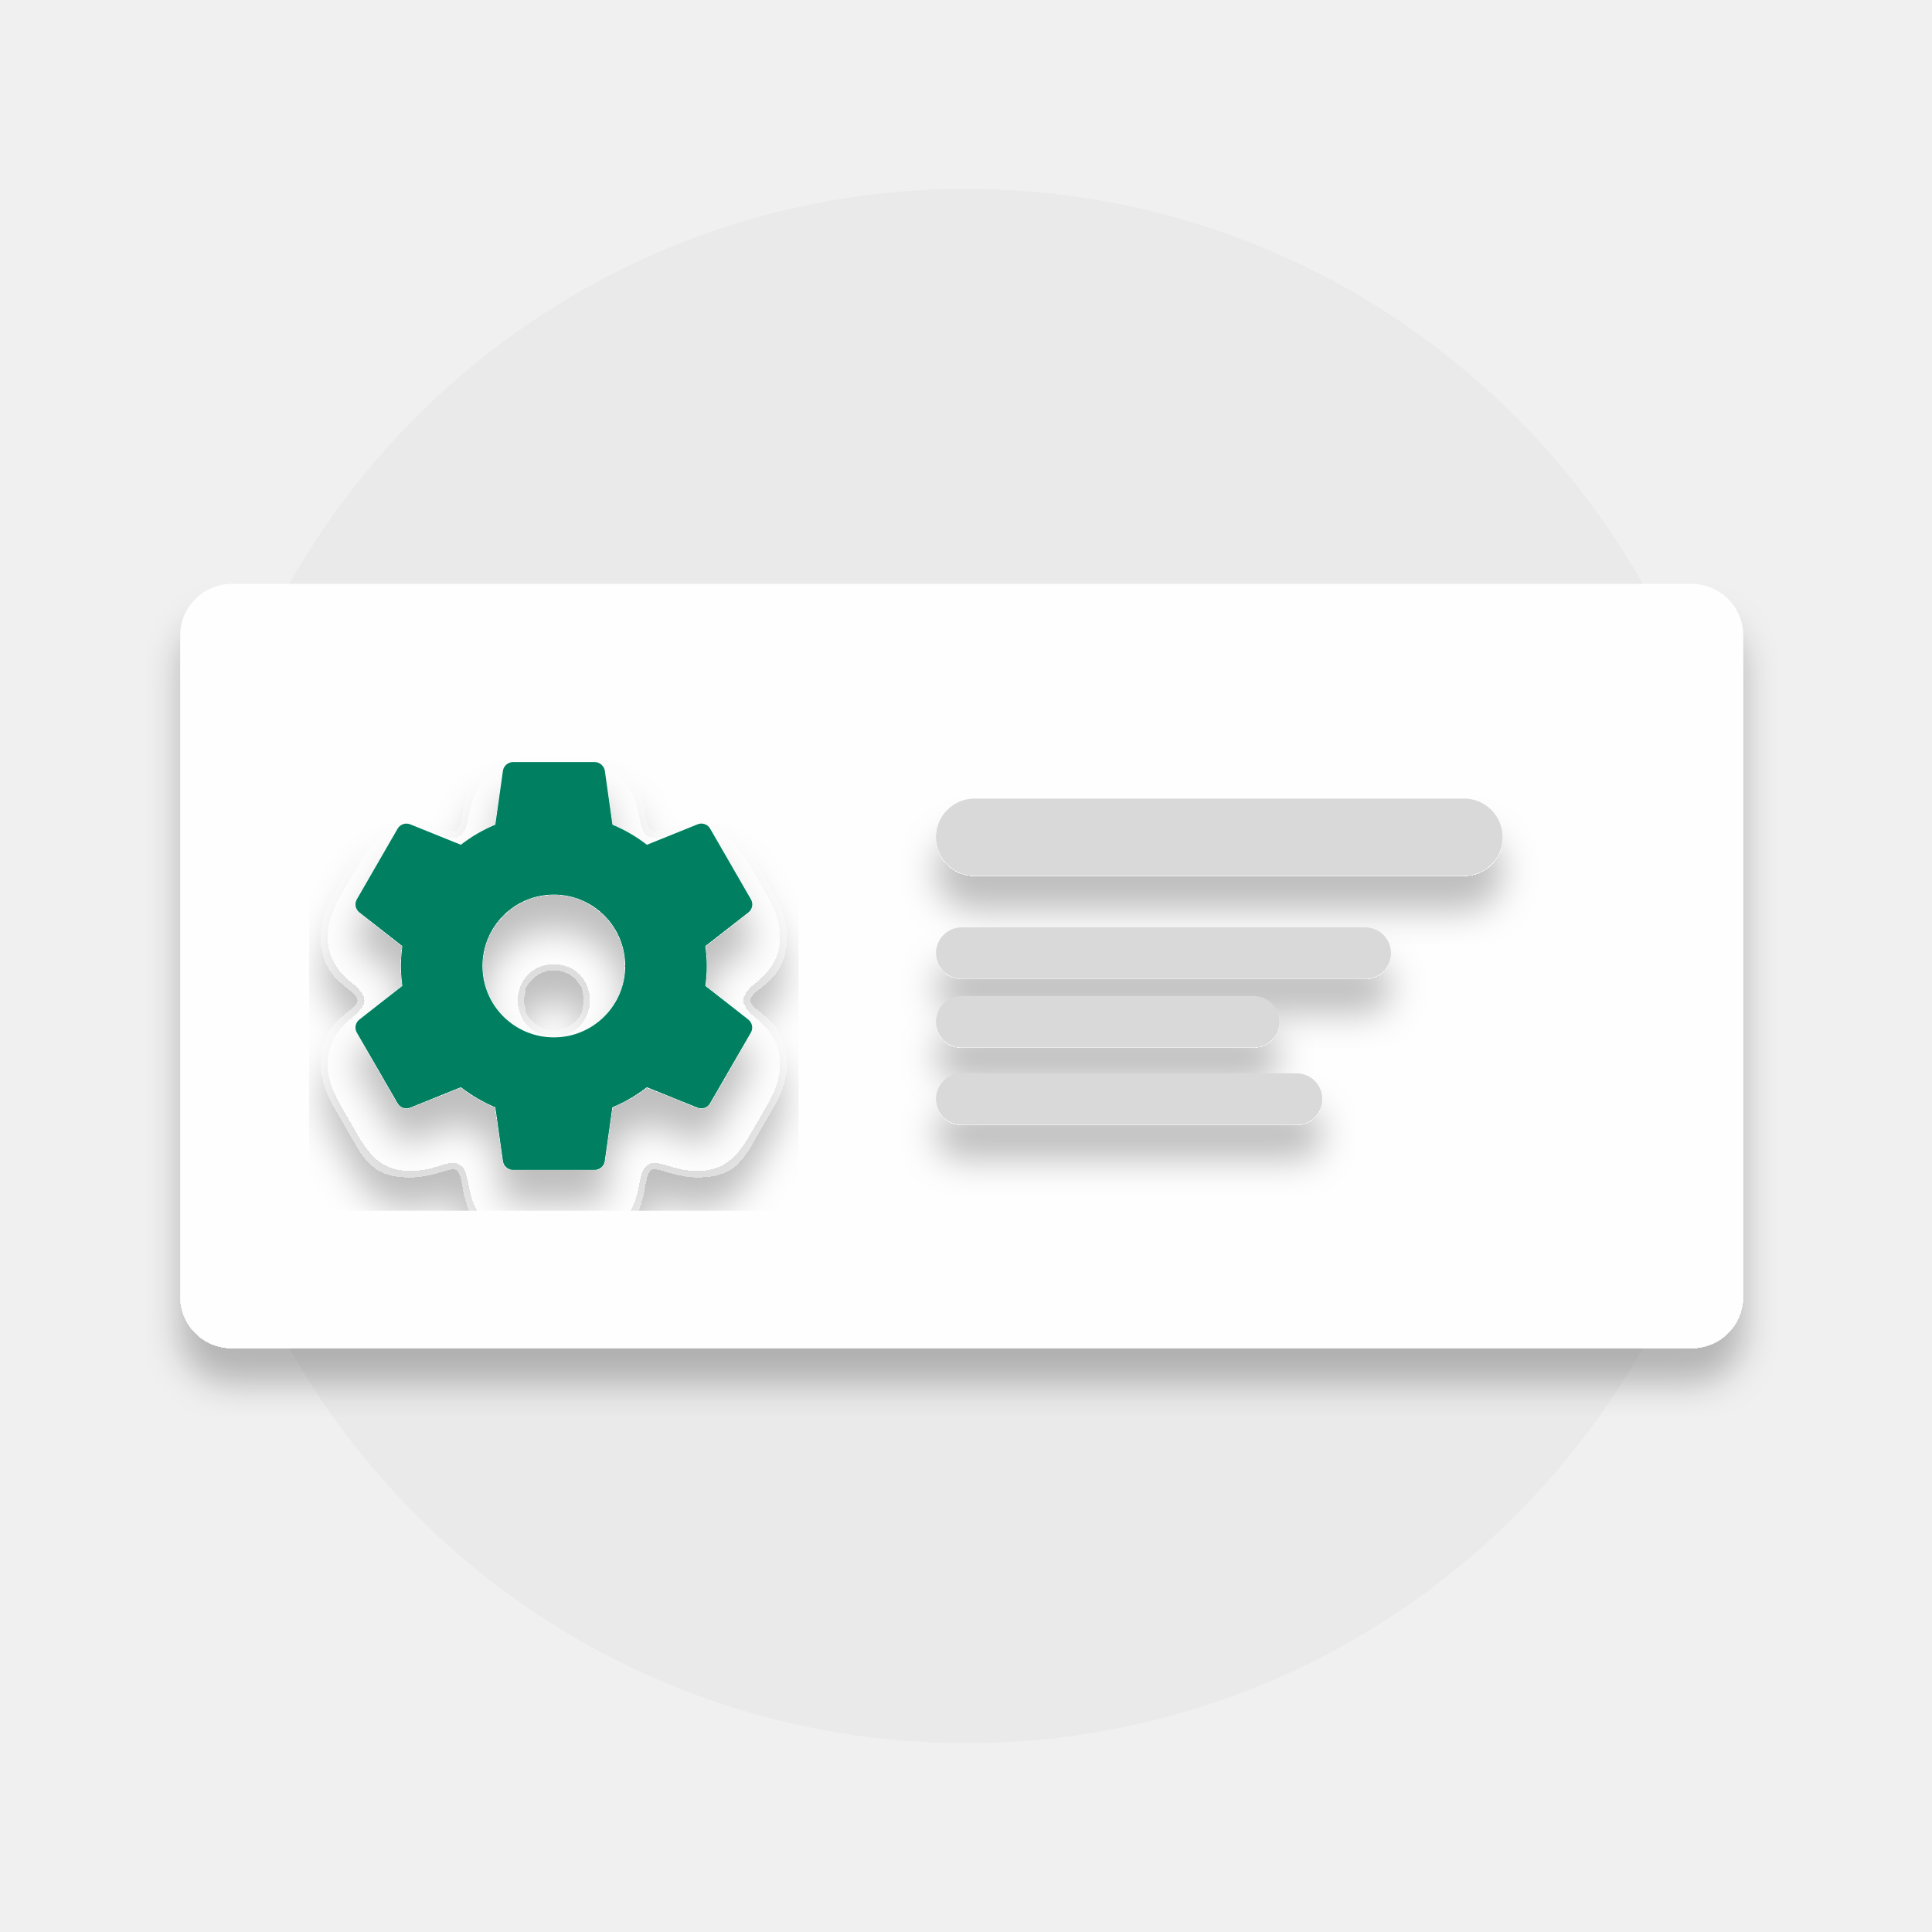
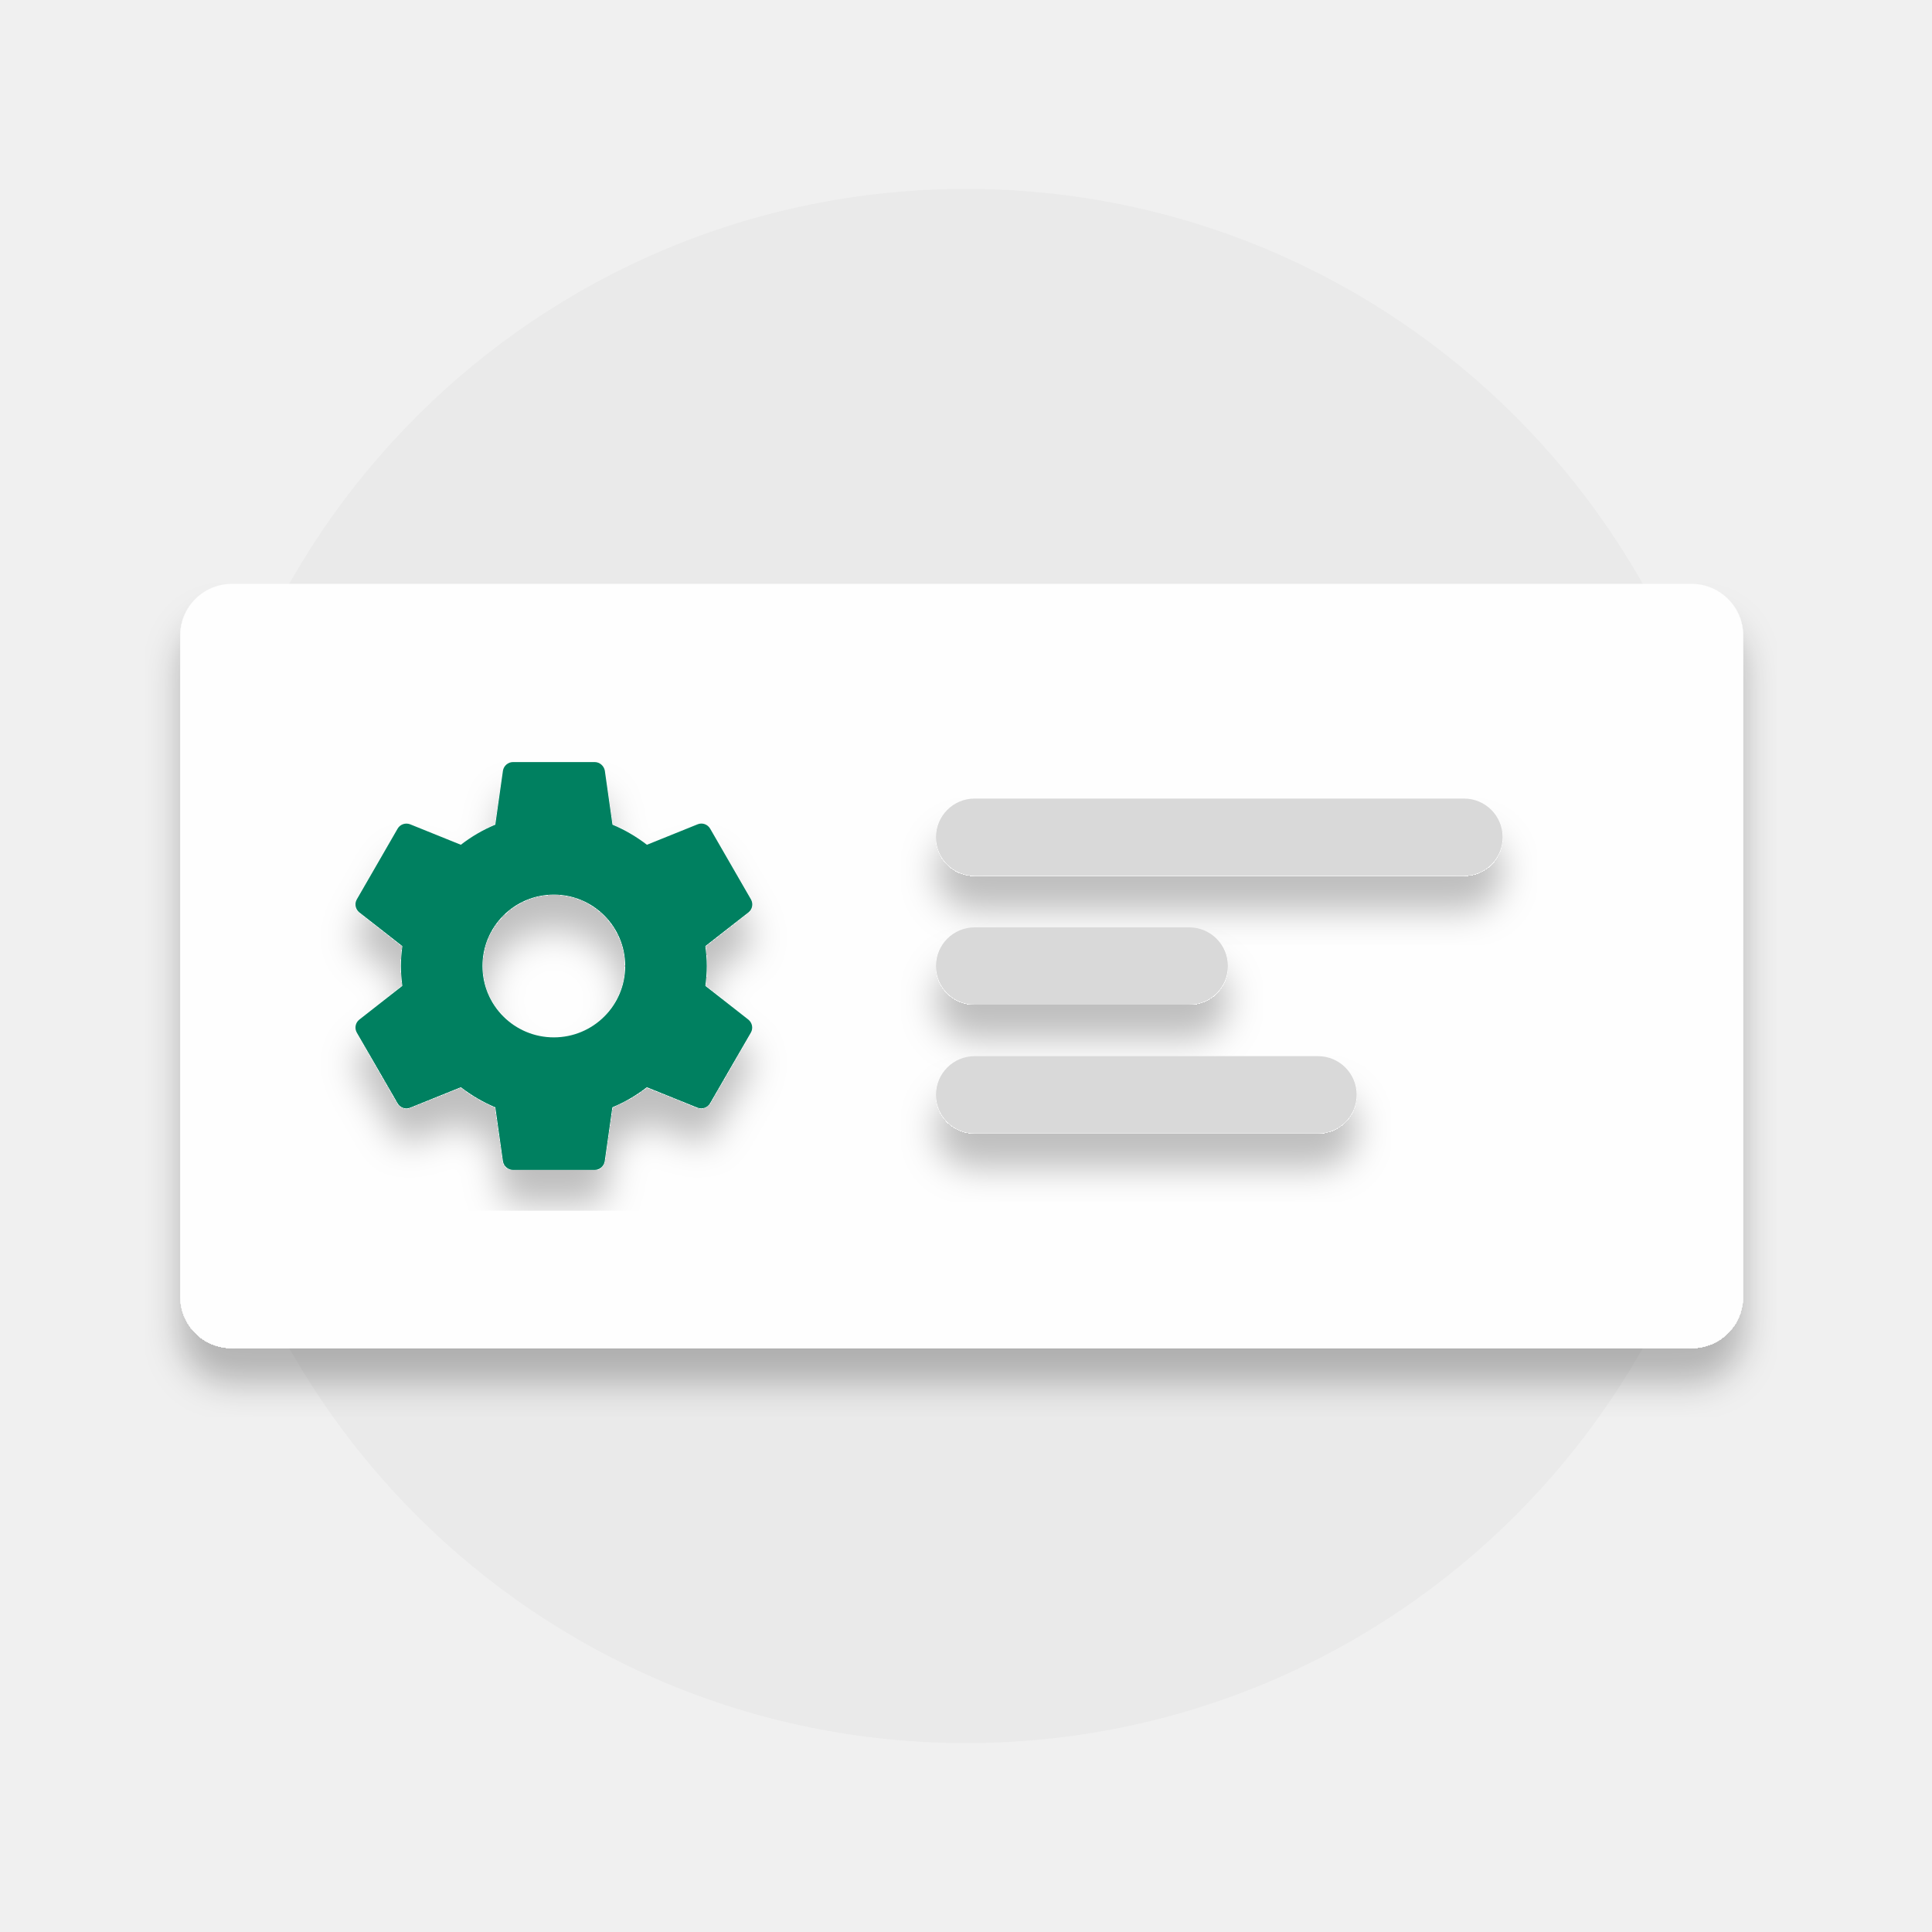
<svg xmlns="http://www.w3.org/2000/svg" width="225" height="225" viewBox="0 0 225 225" fill="none">
  <circle cx="112.5" cy="112.5" r="90.5" fill="#EAEAEA" />
  <g filter="url(#filter0_d_44_2)">
    <rect x="21" y="68" width="182" height="89" rx="6" fill="#FEFEFE" />
  </g>
  <g filter="url(#filter1_d_44_2)">
    <rect x="109" y="93" width="66" height="9" rx="4.5" fill="#D9D9D9" />
  </g>
  <g filter="url(#filter2_d_44_2)">
-     <rect x="109" y="108" width="53" height="6" rx="3" fill="#D9D9D9" />
+     <rect x="109" y="108" width="34" height="9" rx="4.5" fill="#D9D9D9" />
  </g>
  <g filter="url(#filter3_d_44_2)">
-     <rect x="109" y="116" width="40" height="6" rx="3" fill="#D9D9D9" />
+     <rect x="109" y="123" width="49" height="9" rx="4.5" fill="#D9D9D9" />
  </g>
-   <g filter="url(#filter4_d_44_2)">
-     <rect x="109" y="125" width="45" height="6" rx="3" fill="#D9D9D9" />
-   </g>
-   <g clip-path="url(#clip0_44_2)" filter="url(#filter5_d_44_2)">
-     <g filter="url(#filter6_d_44_2)">
+   <g clip-path="url(#clip0_44_2)">
+     <g filter="url(#filter4_d_44_2)">
      <path d="M82.146 114.816C82.241 114.056 82.312 113.284 82.312 112.5C82.312 111.716 82.241 110.944 82.146 110.184L87.169 106.254C87.621 105.897 87.751 105.256 87.454 104.734L82.704 96.504C82.407 95.994 81.79 95.78 81.256 95.994L75.342 98.381C74.119 97.442 72.777 96.647 71.328 96.041L70.438 89.748C70.331 89.189 69.844 88.75 69.25 88.75H59.75C59.156 88.75 58.669 89.189 58.574 89.748L57.684 96.041C56.235 96.647 54.893 97.431 53.67 98.381L47.756 95.994C47.222 95.792 46.604 95.994 46.307 96.504L41.557 104.734C41.261 105.244 41.391 105.886 41.843 106.254L46.854 110.184C46.759 110.944 46.688 111.716 46.688 112.5C46.688 113.284 46.759 114.056 46.854 114.816L41.843 118.746C41.391 119.102 41.261 119.744 41.557 120.266L46.307 128.496C46.604 129.006 47.222 129.22 47.756 129.006L53.67 126.619C54.893 127.557 56.235 128.353 57.684 128.959L58.574 135.252C58.669 135.811 59.156 136.25 59.75 136.25H69.25C69.844 136.25 70.331 135.811 70.426 135.252L71.316 128.959C72.765 128.353 74.107 127.569 75.33 126.619L81.244 129.006C81.778 129.208 82.396 129.006 82.692 128.496L87.442 120.266C87.739 119.756 87.609 119.114 87.157 118.746L82.146 114.816ZM64.5 120.812C59.904 120.812 56.188 117.096 56.188 112.5C56.188 107.904 59.904 104.187 64.5 104.187C69.096 104.187 72.812 107.904 72.812 112.5C72.812 117.096 69.096 120.812 64.5 120.812Z" fill="#008060" />
    </g>
  </g>
  <defs>
    <filter id="filter0_d_44_2" x="17" y="68" width="190" height="97" filterUnits="userSpaceOnUse" color-interpolation-filters="sRGB">
      <feFlood flood-opacity="0" result="BackgroundImageFix" />
      <feColorMatrix in="SourceAlpha" type="matrix" values="0 0 0 0 0 0 0 0 0 0 0 0 0 0 0 0 0 0 127 0" result="hardAlpha" />
      <feOffset dy="4" />
      <feGaussianBlur stdDeviation="2" />
      <feComposite in2="hardAlpha" operator="out" />
      <feColorMatrix type="matrix" values="0 0 0 0 0 0 0 0 0 0 0 0 0 0 0 0 0 0 0.25 0" />
      <feBlend mode="normal" in2="BackgroundImageFix" result="effect1_dropShadow_44_2" />
      <feBlend mode="normal" in="SourceGraphic" in2="effect1_dropShadow_44_2" result="shape" />
    </filter>
    <filter id="filter1_d_44_2" x="105" y="93" width="74" height="17" filterUnits="userSpaceOnUse" color-interpolation-filters="sRGB">
      <feFlood flood-opacity="0" result="BackgroundImageFix" />
      <feColorMatrix in="SourceAlpha" type="matrix" values="0 0 0 0 0 0 0 0 0 0 0 0 0 0 0 0 0 0 127 0" result="hardAlpha" />
      <feOffset dy="4" />
      <feGaussianBlur stdDeviation="2" />
      <feComposite in2="hardAlpha" operator="out" />
      <feColorMatrix type="matrix" values="0 0 0 0 0 0 0 0 0 0 0 0 0 0 0 0 0 0 0.25 0" />
      <feBlend mode="normal" in2="BackgroundImageFix" result="effect1_dropShadow_44_2" />
      <feBlend mode="normal" in="SourceGraphic" in2="effect1_dropShadow_44_2" result="shape" />
    </filter>
-     <filter id="filter2_d_44_2" x="105" y="108" width="61" height="14" filterUnits="userSpaceOnUse" color-interpolation-filters="sRGB">
+     <filter id="filter2_d_44_2" x="105" y="108" width="42" height="17" filterUnits="userSpaceOnUse" color-interpolation-filters="sRGB">
      <feFlood flood-opacity="0" result="BackgroundImageFix" />
      <feColorMatrix in="SourceAlpha" type="matrix" values="0 0 0 0 0 0 0 0 0 0 0 0 0 0 0 0 0 0 127 0" result="hardAlpha" />
      <feOffset dy="4" />
      <feGaussianBlur stdDeviation="2" />
      <feComposite in2="hardAlpha" operator="out" />
      <feColorMatrix type="matrix" values="0 0 0 0 0 0 0 0 0 0 0 0 0 0 0 0 0 0 0.25 0" />
      <feBlend mode="normal" in2="BackgroundImageFix" result="effect1_dropShadow_44_2" />
      <feBlend mode="normal" in="SourceGraphic" in2="effect1_dropShadow_44_2" result="shape" />
    </filter>
-     <filter id="filter3_d_44_2" x="105" y="116" width="48" height="14" filterUnits="userSpaceOnUse" color-interpolation-filters="sRGB">
+     <filter id="filter3_d_44_2" x="105" y="123" width="57" height="17" filterUnits="userSpaceOnUse" color-interpolation-filters="sRGB">
      <feFlood flood-opacity="0" result="BackgroundImageFix" />
      <feColorMatrix in="SourceAlpha" type="matrix" values="0 0 0 0 0 0 0 0 0 0 0 0 0 0 0 0 0 0 127 0" result="hardAlpha" />
      <feOffset dy="4" />
      <feGaussianBlur stdDeviation="2" />
      <feComposite in2="hardAlpha" operator="out" />
      <feColorMatrix type="matrix" values="0 0 0 0 0 0 0 0 0 0 0 0 0 0 0 0 0 0 0.25 0" />
      <feBlend mode="normal" in2="BackgroundImageFix" result="effect1_dropShadow_44_2" />
      <feBlend mode="normal" in="SourceGraphic" in2="effect1_dropShadow_44_2" result="shape" />
    </filter>
-     <filter id="filter4_d_44_2" x="105" y="125" width="53" height="14" filterUnits="userSpaceOnUse" color-interpolation-filters="sRGB">
-       <feFlood flood-opacity="0" result="BackgroundImageFix" />
-       <feColorMatrix in="SourceAlpha" type="matrix" values="0 0 0 0 0 0 0 0 0 0 0 0 0 0 0 0 0 0 127 0" result="hardAlpha" />
-       <feOffset dy="4" />
-       <feGaussianBlur stdDeviation="2" />
-       <feComposite in2="hardAlpha" operator="out" />
-       <feColorMatrix type="matrix" values="0 0 0 0 0 0 0 0 0 0 0 0 0 0 0 0 0 0 0.25 0" />
-       <feBlend mode="normal" in2="BackgroundImageFix" result="effect1_dropShadow_44_2" />
-       <feBlend mode="normal" in="SourceGraphic" in2="effect1_dropShadow_44_2" result="shape" />
-     </filter>
-     <filter id="filter5_d_44_2" x="32" y="84" width="65" height="65" filterUnits="userSpaceOnUse" color-interpolation-filters="sRGB">
-       <feFlood flood-opacity="0" result="BackgroundImageFix" />
-       <feColorMatrix in="SourceAlpha" type="matrix" values="0 0 0 0 0 0 0 0 0 0 0 0 0 0 0 0 0 0 127 0" result="hardAlpha" />
-       <feOffset dy="4" />
-       <feGaussianBlur stdDeviation="2" />
-       <feComposite in2="hardAlpha" operator="out" />
-       <feColorMatrix type="matrix" values="0 0 0 0 0 0 0 0 0 0 0 0 0 0 0 0 0 0 0.25 0" />
-       <feBlend mode="normal" in2="BackgroundImageFix" result="effect1_dropShadow_44_2" />
-       <feBlend mode="normal" in="SourceGraphic" in2="effect1_dropShadow_44_2" result="shape" />
-     </filter>
-     <filter id="filter6_d_44_2" x="37.398" y="88.75" width="54.216" height="55.5" filterUnits="userSpaceOnUse" color-interpolation-filters="sRGB">
+     <filter id="filter4_d_44_2" x="37.398" y="88.75" width="54.216" height="55.5" filterUnits="userSpaceOnUse" color-interpolation-filters="sRGB">
      <feFlood flood-opacity="0" result="BackgroundImageFix" />
      <feColorMatrix in="SourceAlpha" type="matrix" values="0 0 0 0 0 0 0 0 0 0 0 0 0 0 0 0 0 0 127 0" result="hardAlpha" />
      <feOffset dy="4" />
      <feGaussianBlur stdDeviation="2" />
      <feComposite in2="hardAlpha" operator="out" />
      <feColorMatrix type="matrix" values="0 0 0 0 0 0 0 0 0 0 0 0 0 0 0 0 0 0 0.25 0" />
      <feBlend mode="normal" in2="BackgroundImageFix" result="effect1_dropShadow_44_2" />
      <feBlend mode="normal" in="SourceGraphic" in2="effect1_dropShadow_44_2" result="shape" />
    </filter>
    <clipPath id="clip0_44_2">
      <rect width="57" height="57" fill="white" transform="translate(36 84)" />
    </clipPath>
  </defs>
</svg>
